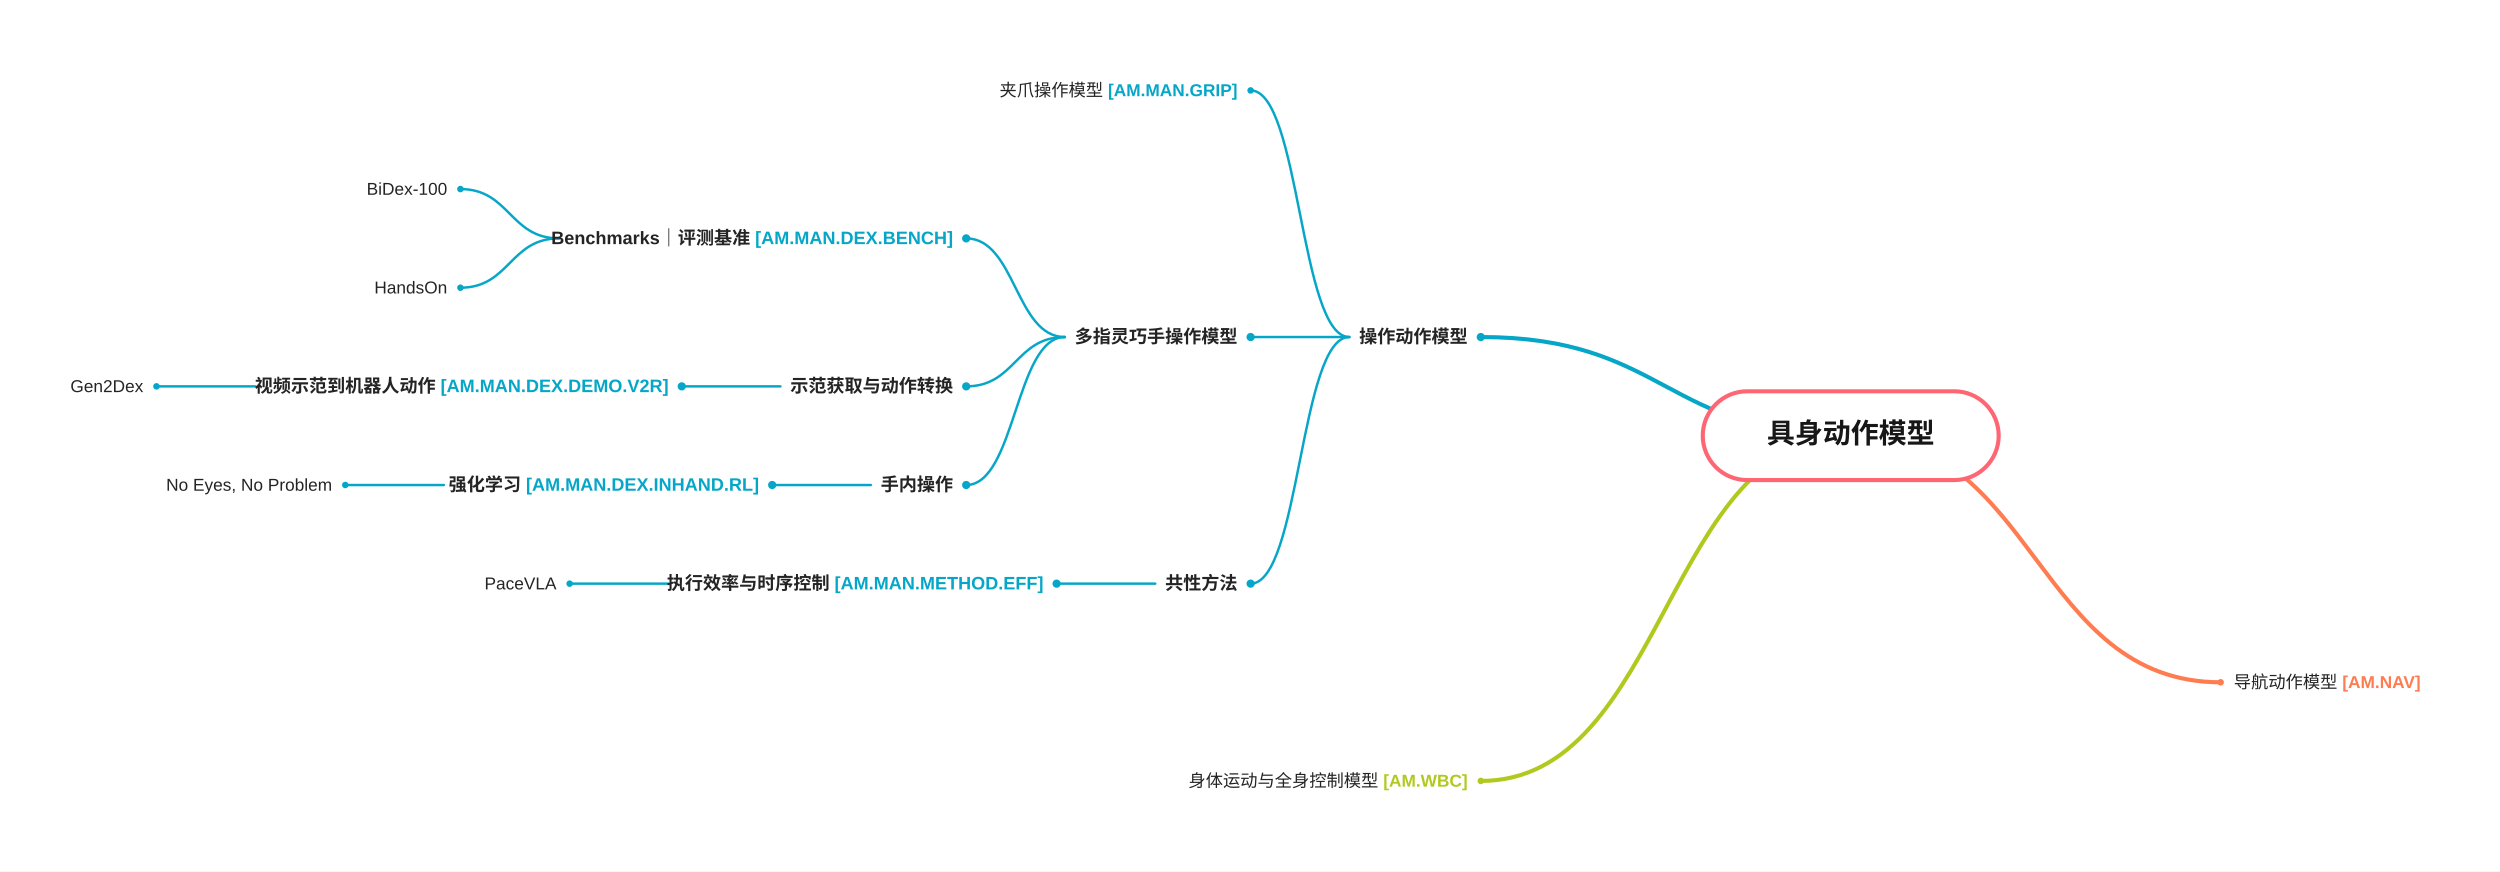
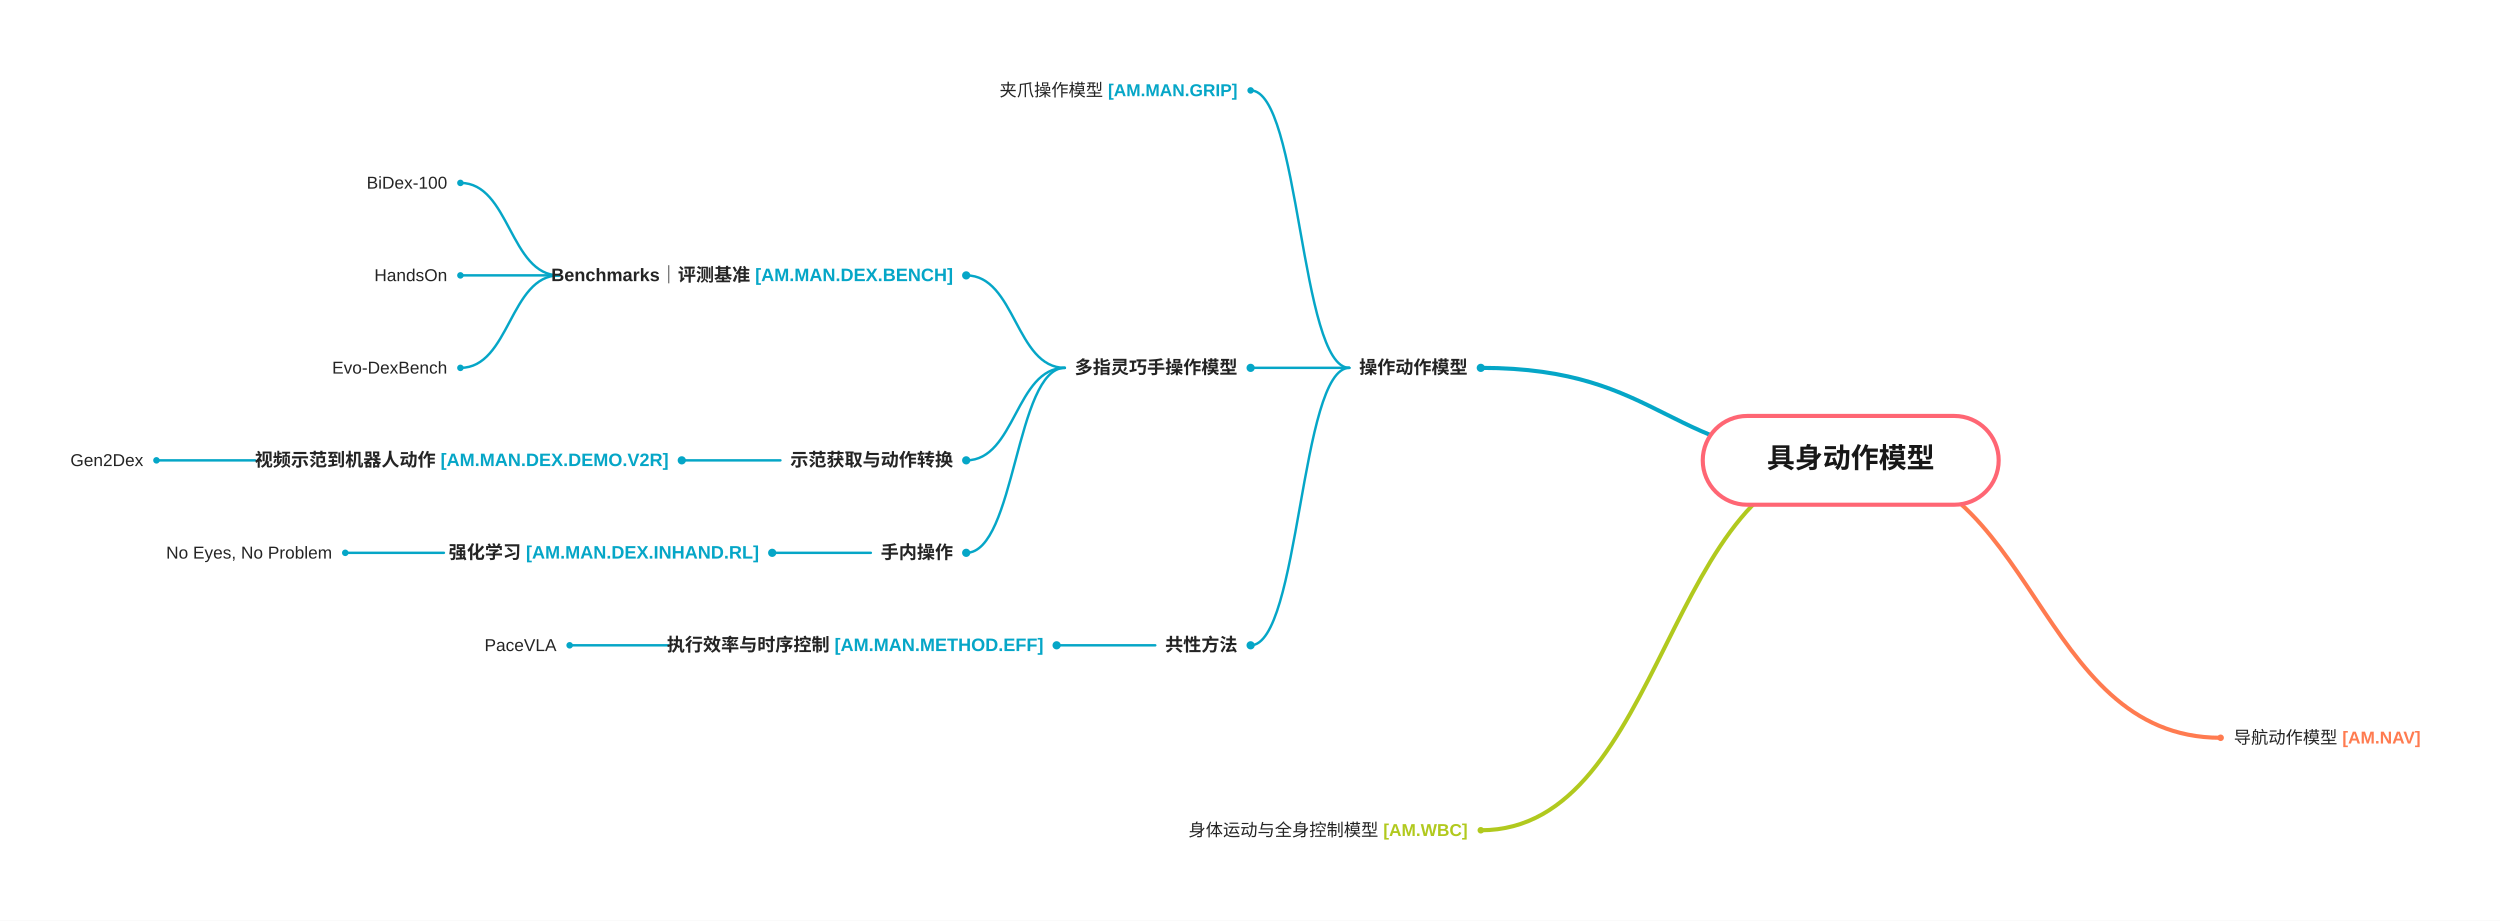
- <svg xmlns="http://www.w3.org/2000/svg" viewBox="-451.36 0 3041.2 1060" role="img" aria-labelledby="title desc">
-   <rect x="-451.36" width="3041.2" height="1060" fill="#ffffff" />
+ <svg xmlns="http://www.w3.org/2000/svg" viewBox="-451.36 0 3041.2 1120.0" role="img" aria-labelledby="title desc">
+   <rect x="-451.36" width="3041.2" height="1120.0" fill="#ffffff" />
  <g fill="none" stroke-linecap="round" stroke-linejoin="round">
-     <path d="M 1800 530.0 C 1575.0 530.0, 1575.0 410.0, 1350 410.0" stroke="#05a6c7" stroke-width="5" />
-     <path d="M 1190 410.0 C 1130.0 410.0, 1130.0 110, 1070 110" stroke="#05a6c7" stroke-width="3" />
-     <path d="M 1190 410.0 C 1130.0 410.0, 1130.0 410.0, 1070 410.0" stroke="#05a6c7" stroke-width="3" />
-     <path d="M 844 410.0 C 784.0 410.0, 784.0 290.0, 724 290.0" stroke="#05a6c7" stroke-width="3" />
-     <path d="M 228.72 290.0 C 168.72 290.0, 168.72 230, 108.72 230" stroke="#05a6c7" stroke-width="3" />
-     <path d="M 228.72 290.0 C 168.72 290.0, 168.72 350, 108.72 350" stroke="#05a6c7" stroke-width="3" />
-     <path d="M 844 410.0 C 784.0 410.0, 784.0 470.0, 724 470.0" stroke="#05a6c7" stroke-width="3" />
-     <path d="M 498 470.0 C 438.0 470.0, 438.0 470.0, 378 470.0" stroke="#05a6c7" stroke-width="3" />
-     <path d="M -141.04 470.0 C -201.04 470.0, -201.04 470, -261.04 470" stroke="#05a6c7" stroke-width="3" />
-     <path d="M 844 410.0 C 784.0 410.0, 784.0 590.0, 724 590.0" stroke="#05a6c7" stroke-width="3" />
-     <path d="M 608 590.0 C 548.0 590.0, 548.0 590.0, 488 590.0" stroke="#05a6c7" stroke-width="3" />
-     <path d="M 88.64 590.0 C 28.64 590.0, 28.64 590, -31.36 590" stroke="#05a6c7" stroke-width="3" />
-     <path d="M 1190 410.0 C 1130.0 410.0, 1130.0 710.0, 1070 710.0" stroke="#05a6c7" stroke-width="3" />
-     <path d="M 954 710.0 C 894.0 710.0, 894.0 710.0, 834 710.0" stroke="#05a6c7" stroke-width="3" />
-     <path d="M 361.6 710.0 C 301.6 710.0, 301.6 710, 241.6 710" stroke="#05a6c7" stroke-width="3" />
-     <path d="M 1800 530.0 C 2025.0 530.0, 2025.0 830, 2250 830" stroke="#ff7b50" stroke-width="5" />
-     <path d="M 1800 530.0 C 1575.0 530.0, 1575.0 950, 1350 950" stroke="#b1c91e" stroke-width="5" />
+     <path d="M 1800 560.0 C 1575.0 560.0, 1575.0 447.5, 1350 447.5" stroke="#05a6c7" stroke-width="5" />
+     <path d="M 1190 447.5 C 1130.0 447.5, 1130.0 110.0, 1070 110.0" stroke="#05a6c7" stroke-width="3" />
+     <path d="M 1190 447.5 C 1130.0 447.5, 1130.0 447.5, 1070 447.5" stroke="#05a6c7" stroke-width="3" />
+     <path d="M 844 447.5 C 784.0 447.5, 784.0 335.0, 724 335.0" stroke="#05a6c7" stroke-width="3" />
+     <path d="M 228.72 335.0 C 168.72 335.0, 168.72 222.5, 108.72 222.5" stroke="#05a6c7" stroke-width="3" />
+     <path d="M 228.72 335.0 C 168.72 335.0, 168.72 335.0, 108.72 335.0" stroke="#05a6c7" stroke-width="3" />
+     <path d="M 228.72 335.0 C 168.72 335.0, 168.72 447.5, 108.72 447.5" stroke="#05a6c7" stroke-width="3" />
+     <path d="M 844 447.5 C 784.0 447.5, 784.0 560.0, 724 560.0" stroke="#05a6c7" stroke-width="3" />
+     <path d="M 498 560.0 C 438.0 560.0, 438.0 560.0, 378 560.0" stroke="#05a6c7" stroke-width="3" />
+     <path d="M -141.04 560.0 C -201.04 560.0, -201.04 560.0, -261.04 560.0" stroke="#05a6c7" stroke-width="3" />
+     <path d="M 844 447.5 C 784.0 447.5, 784.0 672.5, 724 672.5" stroke="#05a6c7" stroke-width="3" />
+     <path d="M 608 672.5 C 548.0 672.5, 548.0 672.5, 488 672.5" stroke="#05a6c7" stroke-width="3" />
+     <path d="M 88.64 672.5 C 28.64 672.5, 28.64 672.5, -31.36 672.5" stroke="#05a6c7" stroke-width="3" />
+     <path d="M 1190 447.5 C 1130.0 447.5, 1130.0 785.0, 1070 785.0" stroke="#05a6c7" stroke-width="3" />
+     <path d="M 954 785.0 C 894.0 785.0, 894.0 785.0, 834 785.0" stroke="#05a6c7" stroke-width="3" />
+     <path d="M 361.6 785.0 C 301.6 785.0, 301.6 785.0, 241.6 785.0" stroke="#05a6c7" stroke-width="3" />
+     <path d="M 1800 560.0 C 2025.0 560.0, 2025.0 897.5, 2250 897.5" stroke="#ff7b50" stroke-width="5" />
+     <path d="M 1800 560.0 C 1575.0 560.0, 1575.0 1010.0, 1350 1010.0" stroke="#b1c91e" stroke-width="5" />
  </g>
-   <circle cx="1350" cy="410.0" r="5" fill="#05a6c7" />
-   <text x="1334" y="417.0" text-anchor="end" font-family="Arial, Noto Sans CJK SC, sans-serif" font-size="22" font-weight="650" fill="#242424">操作动作模型</text>
-   <circle cx="1070" cy="110" r="4" fill="#05a6c7" />
-   <text x="1054" y="117" text-anchor="end" font-family="Arial, Noto Sans CJK SC, sans-serif" font-size="21" font-weight="500" fill="#242424">夹爪操作模型<tspan dx="6" fill="#05a6c7" font-weight="650">[AM.MAN.GRIP]</tspan>
+   <circle cx="1350" cy="447.5" r="5" fill="#05a6c7" />
+   <text x="1334" y="454.5" text-anchor="end" font-family="Arial, Noto Sans CJK SC, sans-serif" font-size="22" font-weight="650" fill="#242424">操作动作模型</text>
+   <circle cx="1070" cy="110.0" r="4" fill="#05a6c7" />
+   <text x="1054" y="117.0" text-anchor="end" font-family="Arial, Noto Sans CJK SC, sans-serif" font-size="21" font-weight="500" fill="#242424">夹爪操作模型<tspan dx="6" fill="#05a6c7" font-weight="650">[AM.MAN.GRIP]</tspan>
  </text>
-   <circle cx="1070" cy="410.0" r="5" fill="#05a6c7" />
-   <text x="1054" y="417.0" text-anchor="end" font-family="Arial, Noto Sans CJK SC, sans-serif" font-size="22" font-weight="650" fill="#242424">多指灵巧手操作模型</text>
-   <circle cx="724" cy="290.0" r="5" fill="#05a6c7" />
-   <text x="708" y="297.0" text-anchor="end" font-family="Arial, Noto Sans CJK SC, sans-serif" font-size="22" font-weight="650" fill="#242424">Benchmarks｜评测基准<tspan dx="6" fill="#05a6c7" font-weight="650">[AM.MAN.DEX.BENCH]</tspan>
+   <circle cx="1070" cy="447.5" r="5" fill="#05a6c7" />
+   <text x="1054" y="454.5" text-anchor="end" font-family="Arial, Noto Sans CJK SC, sans-serif" font-size="22" font-weight="650" fill="#242424">多指灵巧手操作模型</text>
+   <circle cx="724" cy="335.0" r="5" fill="#05a6c7" />
+   <text x="708" y="342.0" text-anchor="end" font-family="Arial, Noto Sans CJK SC, sans-serif" font-size="22" font-weight="650" fill="#242424">Benchmarks｜评测基准<tspan dx="6" fill="#05a6c7" font-weight="650">[AM.MAN.DEX.BENCH]</tspan>
  </text>
-   <circle cx="108.72" cy="230" r="4" fill="#05a6c7" />
-   <text x="92.72" y="237" text-anchor="end" font-family="Arial, Noto Sans CJK SC, sans-serif" font-size="21" font-weight="500" fill="#242424">BiDex-100</text>
-   <circle cx="108.72" cy="350" r="4" fill="#05a6c7" />
-   <text x="92.72" y="357" text-anchor="end" font-family="Arial, Noto Sans CJK SC, sans-serif" font-size="21" font-weight="500" fill="#242424">HandsOn</text>
-   <circle cx="724" cy="470.0" r="5" fill="#05a6c7" />
-   <text x="708" y="477.0" text-anchor="end" font-family="Arial, Noto Sans CJK SC, sans-serif" font-size="22" font-weight="650" fill="#242424">示范获取与动作转换</text>
-   <circle cx="378" cy="470.0" r="5" fill="#05a6c7" />
-   <text x="362" y="477.0" text-anchor="end" font-family="Arial, Noto Sans CJK SC, sans-serif" font-size="22" font-weight="650" fill="#242424">视频示范到机器人动作<tspan dx="6" fill="#05a6c7" font-weight="650">[AM.MAN.DEX.DEMO.V2R]</tspan>
+   <circle cx="108.72" cy="222.5" r="4" fill="#05a6c7" />
+   <text x="92.72" y="229.5" text-anchor="end" font-family="Arial, Noto Sans CJK SC, sans-serif" font-size="21" font-weight="500" fill="#242424">BiDex-100</text>
+   <circle cx="108.72" cy="335.0" r="4" fill="#05a6c7" />
+   <text x="92.72" y="342.0" text-anchor="end" font-family="Arial, Noto Sans CJK SC, sans-serif" font-size="21" font-weight="500" fill="#242424">HandsOn</text>
+   <circle cx="108.72" cy="447.5" r="4" fill="#05a6c7" />
+   <text x="92.72" y="454.5" text-anchor="end" font-family="Arial, Noto Sans CJK SC, sans-serif" font-size="21" font-weight="500" fill="#242424">Evo-DexBench</text>
+   <circle cx="724" cy="560.0" r="5" fill="#05a6c7" />
+   <text x="708" y="567.0" text-anchor="end" font-family="Arial, Noto Sans CJK SC, sans-serif" font-size="22" font-weight="650" fill="#242424">示范获取与动作转换</text>
+   <circle cx="378" cy="560.0" r="5" fill="#05a6c7" />
+   <text x="362" y="567.0" text-anchor="end" font-family="Arial, Noto Sans CJK SC, sans-serif" font-size="22" font-weight="650" fill="#242424">视频示范到机器人动作<tspan dx="6" fill="#05a6c7" font-weight="650">[AM.MAN.DEX.DEMO.V2R]</tspan>
  </text>
-   <circle cx="-261.04" cy="470" r="4" fill="#05a6c7" />
-   <text x="-277.04" y="477" text-anchor="end" font-family="Arial, Noto Sans CJK SC, sans-serif" font-size="21" font-weight="500" fill="#242424">Gen2Dex</text>
-   <circle cx="724" cy="590.0" r="5" fill="#05a6c7" />
-   <text x="708" y="597.0" text-anchor="end" font-family="Arial, Noto Sans CJK SC, sans-serif" font-size="22" font-weight="650" fill="#242424">手内操作</text>
-   <circle cx="488" cy="590.0" r="5" fill="#05a6c7" />
-   <text x="472" y="597.0" text-anchor="end" font-family="Arial, Noto Sans CJK SC, sans-serif" font-size="22" font-weight="650" fill="#242424">强化学习<tspan dx="6" fill="#05a6c7" font-weight="650">[AM.MAN.DEX.INHAND.RL]</tspan>
+   <circle cx="-261.04" cy="560.0" r="4" fill="#05a6c7" />
+   <text x="-277.04" y="567.0" text-anchor="end" font-family="Arial, Noto Sans CJK SC, sans-serif" font-size="21" font-weight="500" fill="#242424">Gen2Dex</text>
+   <circle cx="724" cy="672.5" r="5" fill="#05a6c7" />
+   <text x="708" y="679.5" text-anchor="end" font-family="Arial, Noto Sans CJK SC, sans-serif" font-size="22" font-weight="650" fill="#242424">手内操作</text>
+   <circle cx="488" cy="672.5" r="5" fill="#05a6c7" />
+   <text x="472" y="679.5" text-anchor="end" font-family="Arial, Noto Sans CJK SC, sans-serif" font-size="22" font-weight="650" fill="#242424">强化学习<tspan dx="6" fill="#05a6c7" font-weight="650">[AM.MAN.DEX.INHAND.RL]</tspan>
  </text>
-   <circle cx="-31.36" cy="590" r="4" fill="#05a6c7" />
-   <text x="-47.36" y="597" text-anchor="end" font-family="Arial, Noto Sans CJK SC, sans-serif" font-size="21" font-weight="500" fill="#242424">No Eyes, No Problem</text>
-   <circle cx="1070" cy="710.0" r="5" fill="#05a6c7" />
-   <text x="1054" y="717.0" text-anchor="end" font-family="Arial, Noto Sans CJK SC, sans-serif" font-size="22" font-weight="650" fill="#242424">共性方法</text>
-   <circle cx="834" cy="710.0" r="5" fill="#05a6c7" />
-   <text x="818" y="717.0" text-anchor="end" font-family="Arial, Noto Sans CJK SC, sans-serif" font-size="22" font-weight="650" fill="#242424">执行效率与时序控制<tspan dx="6" fill="#05a6c7" font-weight="650">[AM.MAN.METHOD.EFF]</tspan>
+   <circle cx="-31.36" cy="672.5" r="4" fill="#05a6c7" />
+   <text x="-47.36" y="679.5" text-anchor="end" font-family="Arial, Noto Sans CJK SC, sans-serif" font-size="21" font-weight="500" fill="#242424">No Eyes, No Problem</text>
+   <circle cx="1070" cy="785.0" r="5" fill="#05a6c7" />
+   <text x="1054" y="792.0" text-anchor="end" font-family="Arial, Noto Sans CJK SC, sans-serif" font-size="22" font-weight="650" fill="#242424">共性方法</text>
+   <circle cx="834" cy="785.0" r="5" fill="#05a6c7" />
+   <text x="818" y="792.0" text-anchor="end" font-family="Arial, Noto Sans CJK SC, sans-serif" font-size="22" font-weight="650" fill="#242424">执行效率与时序控制<tspan dx="6" fill="#05a6c7" font-weight="650">[AM.MAN.METHOD.EFF]</tspan>
  </text>
-   <circle cx="241.6" cy="710" r="4" fill="#05a6c7" />
-   <text x="225.6" y="717" text-anchor="end" font-family="Arial, Noto Sans CJK SC, sans-serif" font-size="21" font-weight="500" fill="#242424">PaceVLA</text>
-   <circle cx="2250" cy="830" r="4" fill="#ff7b50" />
-   <text x="2266" y="837" text-anchor="start" font-family="Arial, Noto Sans CJK SC, sans-serif" font-size="21" font-weight="500" fill="#242424">导航动作模型<tspan dx="6" fill="#ff7b50" font-weight="650">[AM.NAV]</tspan>
+   <circle cx="241.6" cy="785.0" r="4" fill="#05a6c7" />
+   <text x="225.6" y="792.0" text-anchor="end" font-family="Arial, Noto Sans CJK SC, sans-serif" font-size="21" font-weight="500" fill="#242424">PaceVLA</text>
+   <circle cx="2250" cy="897.5" r="4" fill="#ff7b50" />
+   <text x="2266" y="904.5" text-anchor="start" font-family="Arial, Noto Sans CJK SC, sans-serif" font-size="21" font-weight="500" fill="#242424">导航动作模型<tspan dx="6" fill="#ff7b50" font-weight="650">[AM.NAV]</tspan>
  </text>
-   <circle cx="1350" cy="950" r="4" fill="#b1c91e" />
-   <text x="1334" y="957" text-anchor="end" font-family="Arial, Noto Sans CJK SC, sans-serif" font-size="21" font-weight="500" fill="#242424">身体运动与全身控制模型<tspan dx="6" fill="#b1c91e" font-weight="650">[AM.WBC]</tspan>
+   <circle cx="1350" cy="1010.0" r="4" fill="#b1c91e" />
+   <text x="1334" y="1017.0" text-anchor="end" font-family="Arial, Noto Sans CJK SC, sans-serif" font-size="21" font-weight="500" fill="#242424">身体运动与全身控制模型<tspan dx="6" fill="#b1c91e" font-weight="650">[AM.WBC]</tspan>
  </text>
-   <rect x="1620.0" y="476.0" width="360" height="108" rx="54" fill="#ffffff" stroke="#ff6674" stroke-width="5" />
-   <text x="1800" y="539.0" text-anchor="middle" font-family="Arial, Noto Sans CJK SC, sans-serif" font-size="34" font-weight="700" fill="#171717">具身动作模型</text>
+   <rect x="1620.0" y="506.0" width="360" height="108" rx="54" fill="#ffffff" stroke="#ff6674" stroke-width="5" />
+   <text x="1800" y="569.0" text-anchor="middle" font-family="Arial, Noto Sans CJK SC, sans-serif" font-size="34" font-weight="700" fill="#171717">具身动作模型</text>
</svg>
